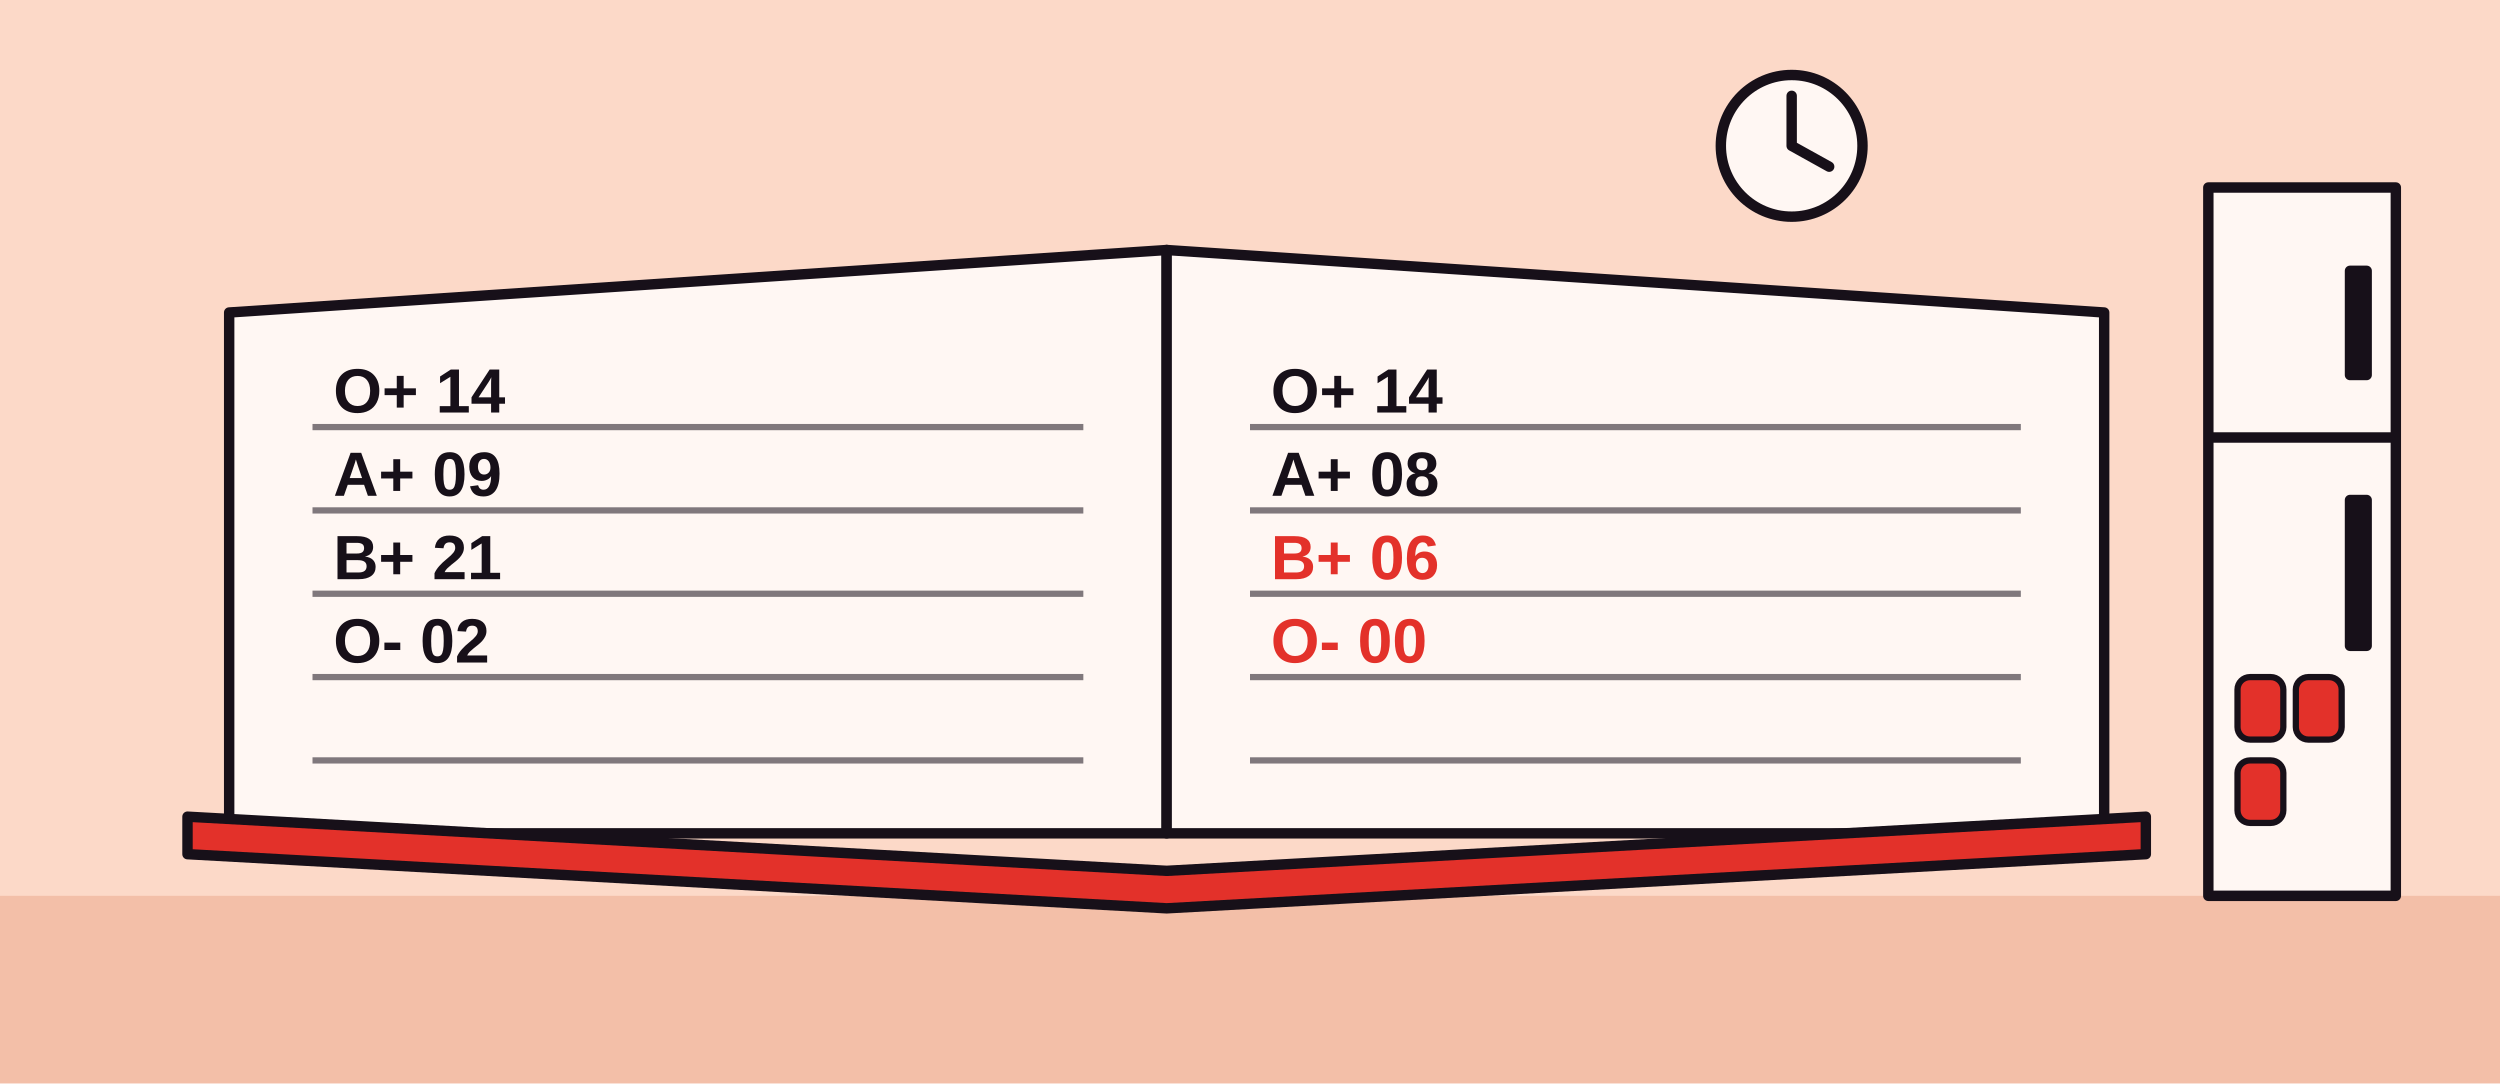
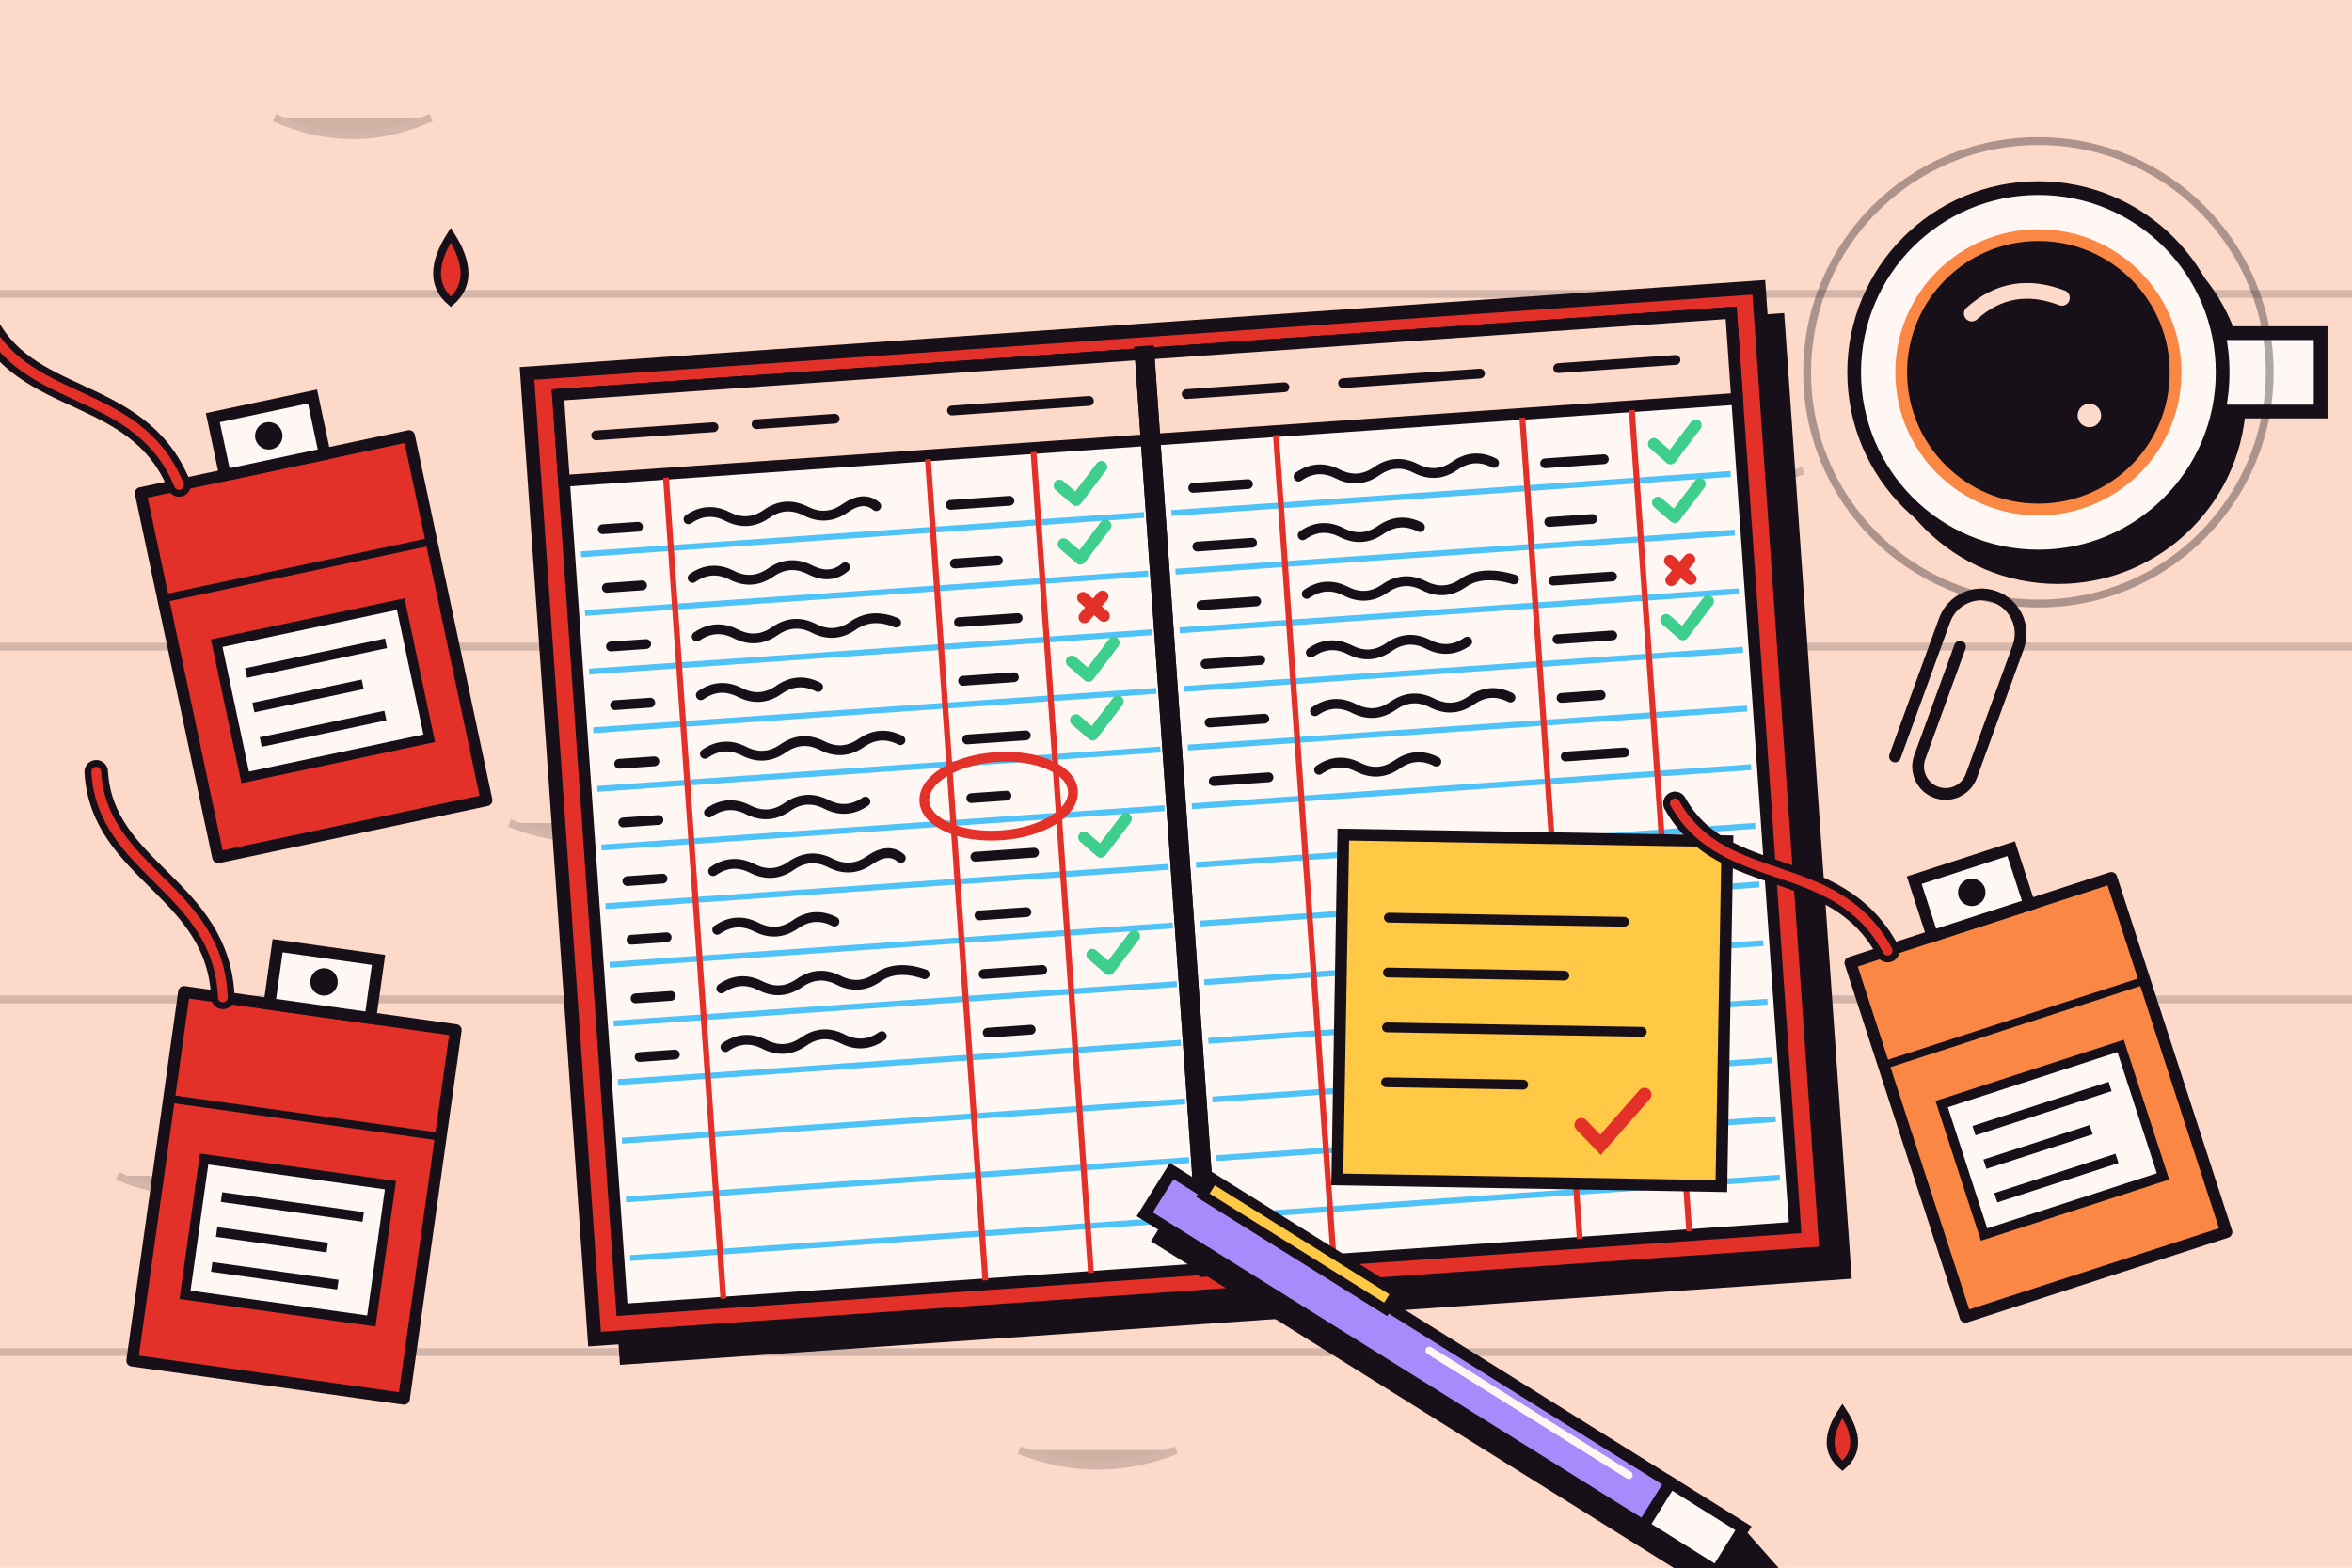
- <svg xmlns="http://www.w3.org/2000/svg" viewBox="0 0 1200 520" role="img" aria-label="Illustration of an open stock register next to a blood bank refrigerator">
-   <rect width="1200" height="520" fill="#FCD9C8" />
-   <rect y="430" width="1200" height="90" fill="#F3BFA8" />
-   <g stroke="#171019" stroke-width="5" stroke-linejoin="round">
-     <path d="M110 400 L110 150 L560 120 L560 400 Z" fill="#FFF7F3" />
-     <path d="M560 120 L1010 150 L1010 400 L560 400 Z" fill="#FFF7F3" />
-     <path d="M90 410 L560 436 L1030 410 L1030 392 L560 418 L90 392 Z" fill="#E3312A" />
+ <svg xmlns="http://www.w3.org/2000/svg" viewBox="0 0 1200 800" width="1200" height="800">
+   <defs>
+     <g id="bag">
+       <path d="M-70 -95 H70 V95 H-70 Z" stroke="#171019" stroke-width="6" stroke-linejoin="round" />
+       <path d="M-70 -40 H70" stroke="#171019" stroke-width="4" />
+       <rect x="-48" y="-12" width="96" height="70" fill="#FFF7F3" stroke="#171019" stroke-width="5" />
+       <path d="M-34 6 H34 M-34 24 H18 M-34 42 H26" stroke="#171019" stroke-width="5" stroke-linecap="square" />
+       <rect x="-26" y="-125" width="52" height="30" fill="#FFF7F3" stroke="#171019" stroke-width="6" />
+       <circle cx="0" cy="-110" r="7" fill="#171019" />
+       <path d="M-50 -95 C-60 -150 -120 -150 -130 -200" fill="none" stroke="#171019" stroke-width="12" stroke-linecap="round" />
+       <path d="M-50 -95 C-60 -150 -120 -150 -130 -200" fill="none" stroke="#E3312A" stroke-width="5" stroke-linecap="round" />
+     </g>
+   </defs>
+   <rect width="1200" height="800" fill="#FCD9C8" />
+   <g stroke="#171019" stroke-width="4" opacity="0.18">
+     <path d="M0 150 H1200 M0 330 H1200 M0 510 H1200 M0 690 H1200" />
+     <path d="M140 60 q40 18 80 0 M820 240 q50 20 100 0 M260 420 q40 16 80 0 M980 600 q50 20 100 0 M520 740 q40 16 80 0 M60 600 q30 14 60 0" />
  </g>
-   <g stroke="#171019" stroke-width="3" opacity=".55">
-     <path d="M150 205 H520 M150 245 H520 M150 285 H520 M150 325 H520 M150 365 H520" />
-     <path d="M600 205 H970 M600 245 H970 M600 285 H970 M600 325 H970 M600 365 H970" />
+   <g transform="rotate(-4 600 410)">
+     <rect x="297" y="182" width="630" height="494" fill="#171019" />
+     <rect x="285" y="168" width="630" height="494" fill="#E3312A" stroke="#171019" stroke-width="7" />
+     <rect x="300" y="180" width="298" height="468" fill="#FFF7F3" stroke="#171019" stroke-width="6" />
+     <rect x="602" y="180" width="298" height="468" fill="#FFF7F3" stroke="#171019" stroke-width="6" />
+     <rect x="300" y="180" width="298" height="44" fill="#FCD9C8" stroke="#171019" stroke-width="6" />
+     <rect x="602" y="180" width="298" height="44" fill="#FCD9C8" stroke="#171019" stroke-width="6" />
+     <path d="M600 176 V652" stroke="#171019" stroke-width="10" />
+     <g stroke="#4FC3F7" stroke-width="3">
+       <path d="M306 262 H594 M306 292 H594 M306 322 H594 M306 352 H594 M306 382 H594 M306 412 H594 M306 442 H594 M306 472 H594 M306 502 H594 M306 532 H594 M306 562 H594 M306 592 H594 M306 622 H594" />
+       <path d="M608 262 H894 M608 292 H894 M608 322 H894 M608 352 H894 M608 382 H894 M608 412 H894 M608 442 H894 M608 472 H894 M608 502 H894 M608 532 H894 M608 562 H894 M608 592 H894 M608 622 H894" />
+     </g>
+     <path d="M352 226 V646 M486 226 V646 M540 226 V646 M664 226 V646 M790 226 V646 M846 226 V646" stroke="#E3312A" stroke-width="3" />
+     <g stroke="#171019" stroke-width="5" stroke-linecap="round" fill="none">
+       <path d="M318 202 h60 M400 202 h40 M500 202 h70" />
+       <path d="M620 202 h50 M700 202 h70 M810 202 h60" />
+       <path d="M362 248 q10 -6 20 0 t20 0 t20 0 t20 0 t16 0 M362 278 q10 -6 20 0 t20 0 t20 0 t18 0 M362 308 q10 -6 20 0 t20 0 t20 0 t20 0 t22 0 M362 338 q10 -6 20 0 t20 0 t20 0 M362 368 q10 -6 20 0 t20 0 t20 0 t20 0 t20 0 M362 398 q10 -6 20 0 t20 0 t20 0 t20 0 M362 428 q10 -6 20 0 t20 0 t20 0 t20 0 t16 0 M362 458 q10 -6 20 0 t20 0 t20 0 M362 488 q10 -6 20 0 t20 0 t20 0 t20 0 t24 0 M362 518 q10 -6 20 0 t20 0 t20 0 t20 0" />
+       <path d="M318 250 h18 M318 280 h18 M318 310 h18 M318 340 h18 M318 370 h18 M318 400 h18 M318 430 h18 M318 460 h18 M318 490 h18 M318 520 h18" />
+       <path d="M496 250 h30 M496 280 h22 M496 310 h30 M496 340 h26 M496 370 h30 M496 400 h18 M496 430 h30 M496 460 h24 M496 490 h30 M496 520 h22" />
+       <path d="M674 248 q10 -6 20 0 t20 0 t20 0 t20 0 t20 0 M674 278 q10 -6 20 0 t20 0 t20 0 M674 308 q10 -6 20 0 t20 0 t20 0 t20 0 t26 0 M674 338 q10 -6 20 0 t20 0 t20 0 t20 0 M674 368 q10 -6 20 0 t20 0 t20 0 t20 0 t20 0 M674 398 q10 -6 20 0 t20 0 t20 0" />
+       <path d="M620 250 h28 M620 280 h28 M620 310 h28 M620 340 h28 M620 370 h28 M620 400 h28" />
+       <path d="M800 250 h30 M800 280 h22 M800 310 h30 M800 340 h28 M800 370 h20 M800 400 h30" />
+     </g>
+     <g stroke="#3ECF8E" stroke-width="6" stroke-linecap="round" stroke-linejoin="round" fill="none">
+       <path d="M552 244 l8 8 l14 -16 M552 274 l8 8 l14 -16 M552 334 l8 8 l14 -16 M552 364 l8 8 l14 -16 M552 424 l8 8 l14 -16 M552 484 l8 8 l14 -16" />
+       <path d="M856 244 l8 8 l14 -16 M856 274 l8 8 l14 -16 M856 334 l8 8 l14 -16" />
+     </g>
+     <ellipse cx="510" cy="400" rx="38" ry="20" fill="none" stroke="#E3312A" stroke-width="5" />
+     <path d="M560 302 l10 10 M570 302 l-10 10 M860 304 l10 10 M870 304 l-10 10" stroke="#E3312A" stroke-width="6" stroke-linecap="round" />
+     <rect x="676" y="440" width="196" height="176" fill="#FFC845" stroke="#171019" stroke-width="6" transform="rotate(5 774 528)" />
+     <g transform="rotate(5 774 528)" stroke="#171019" stroke-width="5" stroke-linecap="round" fill="none">
+       <path d="M700 482 h120 M700 510 h90 M700 538 h130 M700 566 h70" />
+       <path d="M800 586 l10 10 l22 -26" stroke="#E3312A" stroke-width="7" />
+     </g>
  </g>
-   <g font-family="Archivo,Arial,sans-serif" font-weight="800" font-size="30" fill="#171019">
-     <text x="160" y="198">O+   14</text>
-     <text x="160" y="238">A+   09</text>
-     <text x="160" y="278">B+   21</text>
-     <text x="160" y="318">O-   02</text>
-     <text x="610" y="198">O+   14</text>
-     <text x="610" y="238">A+   08</text>
-     <text x="610" y="278" fill="#E3312A">B+   06</text>
-     <text x="610" y="318" fill="#E3312A">O-   00</text>
+   <g transform="rotate(32 760 640)">
+     <rect x="610" y="700" width="330" height="26" fill="#171019" />
+     <rect x="600" y="690" width="300" height="26" fill="#A78BFA" stroke="#171019" stroke-width="6" />
+     <rect x="900" y="690" width="44" height="26" fill="#FFF7F3" stroke="#171019" stroke-width="6" />
+     <path d="M944 690 L988 703 L944 716 Z" fill="#171019" />
+     <rect x="620" y="682" width="110" height="10" fill="#FFC845" stroke="#171019" stroke-width="5" />
+     <path d="M760 698 H880" stroke="#FFF7F3" stroke-width="4" stroke-linecap="round" />
  </g>
-   <g stroke="#171019" stroke-width="5" stroke-linejoin="round">
-     <rect x="1060" y="90" width="90" height="340" fill="#FFF7F3" />
-     <path d="M1060 210 H1150" fill="none" />
-     <rect x="1128" y="130" width="8" height="50" fill="#171019" />
-     <rect x="1128" y="240" width="8" height="70" fill="#171019" />
+   <g transform="translate(1040 190)">
+     <circle cx="10" cy="12" r="96" fill="#171019" />
+     <rect x="70" y="-20" width="74" height="40" fill="#FFF7F3" stroke="#171019" stroke-width="7" />
+     <circle r="94" fill="#FFF7F3" stroke="#171019" stroke-width="7" />
+     <circle r="70" fill="#171019" />
+     <circle r="70" fill="none" stroke="#FA8743" stroke-width="6" />
+     <path d="M-34 -30 q20 -18 46 -8" fill="none" stroke="#FCD9C8" stroke-width="8" stroke-linecap="round" />
+     <circle cx="26" cy="22" r="6" fill="#FCD9C8" />
  </g>
-   <g fill="#E3312A" stroke="#171019" stroke-width="3">
-     <rect x="1074" y="325" width="22" height="30" rx="6" />
-     <rect x="1102" y="325" width="22" height="30" rx="6" />
-     <rect x="1074" y="365" width="22" height="30" rx="6" />
+   <g fill="none" stroke="#171019" stroke-width="4" opacity="0.35">
+     <circle cx="1040" cy="190" r="118" />
  </g>
-   <circle cx="860" cy="70" r="34" fill="#FFF7F3" stroke="#171019" stroke-width="5" />
-   <path d="M860 70 V46 M860 70 L878 80" stroke="#171019" stroke-width="5" stroke-linecap="round" fill="none" />
+   <g transform="translate(160 330) rotate(-12)">
+     <use href="#bag" fill="#E3312A" />
+   </g>
+   <g transform="translate(150 610) rotate(8)">
+     <use href="#bag" fill="#E3312A" />
+   </g>
+   <g transform="translate(1040 560) rotate(-18)">
+     <use href="#bag" fill="#FA8743" />
+   </g>
+   <g transform="translate(1000 330) rotate(20)" fill="none" stroke="#171019" stroke-width="6" stroke-linecap="round">
+     <path d="M0 0 V60 a14 14 0 0 0 28 0 V-10 a20 20 0 0 0 -40 0 V64" />
+   </g>
+   <g fill="#E3312A" stroke="#171019" stroke-width="4">
+     <path d="M230 120 q14 22 0 34 q-14 -12 0 -34 Z" />
+     <path d="M940 720 q12 18 0 28 q-12 -10 0 -28 Z" />
+   </g>
</svg>
